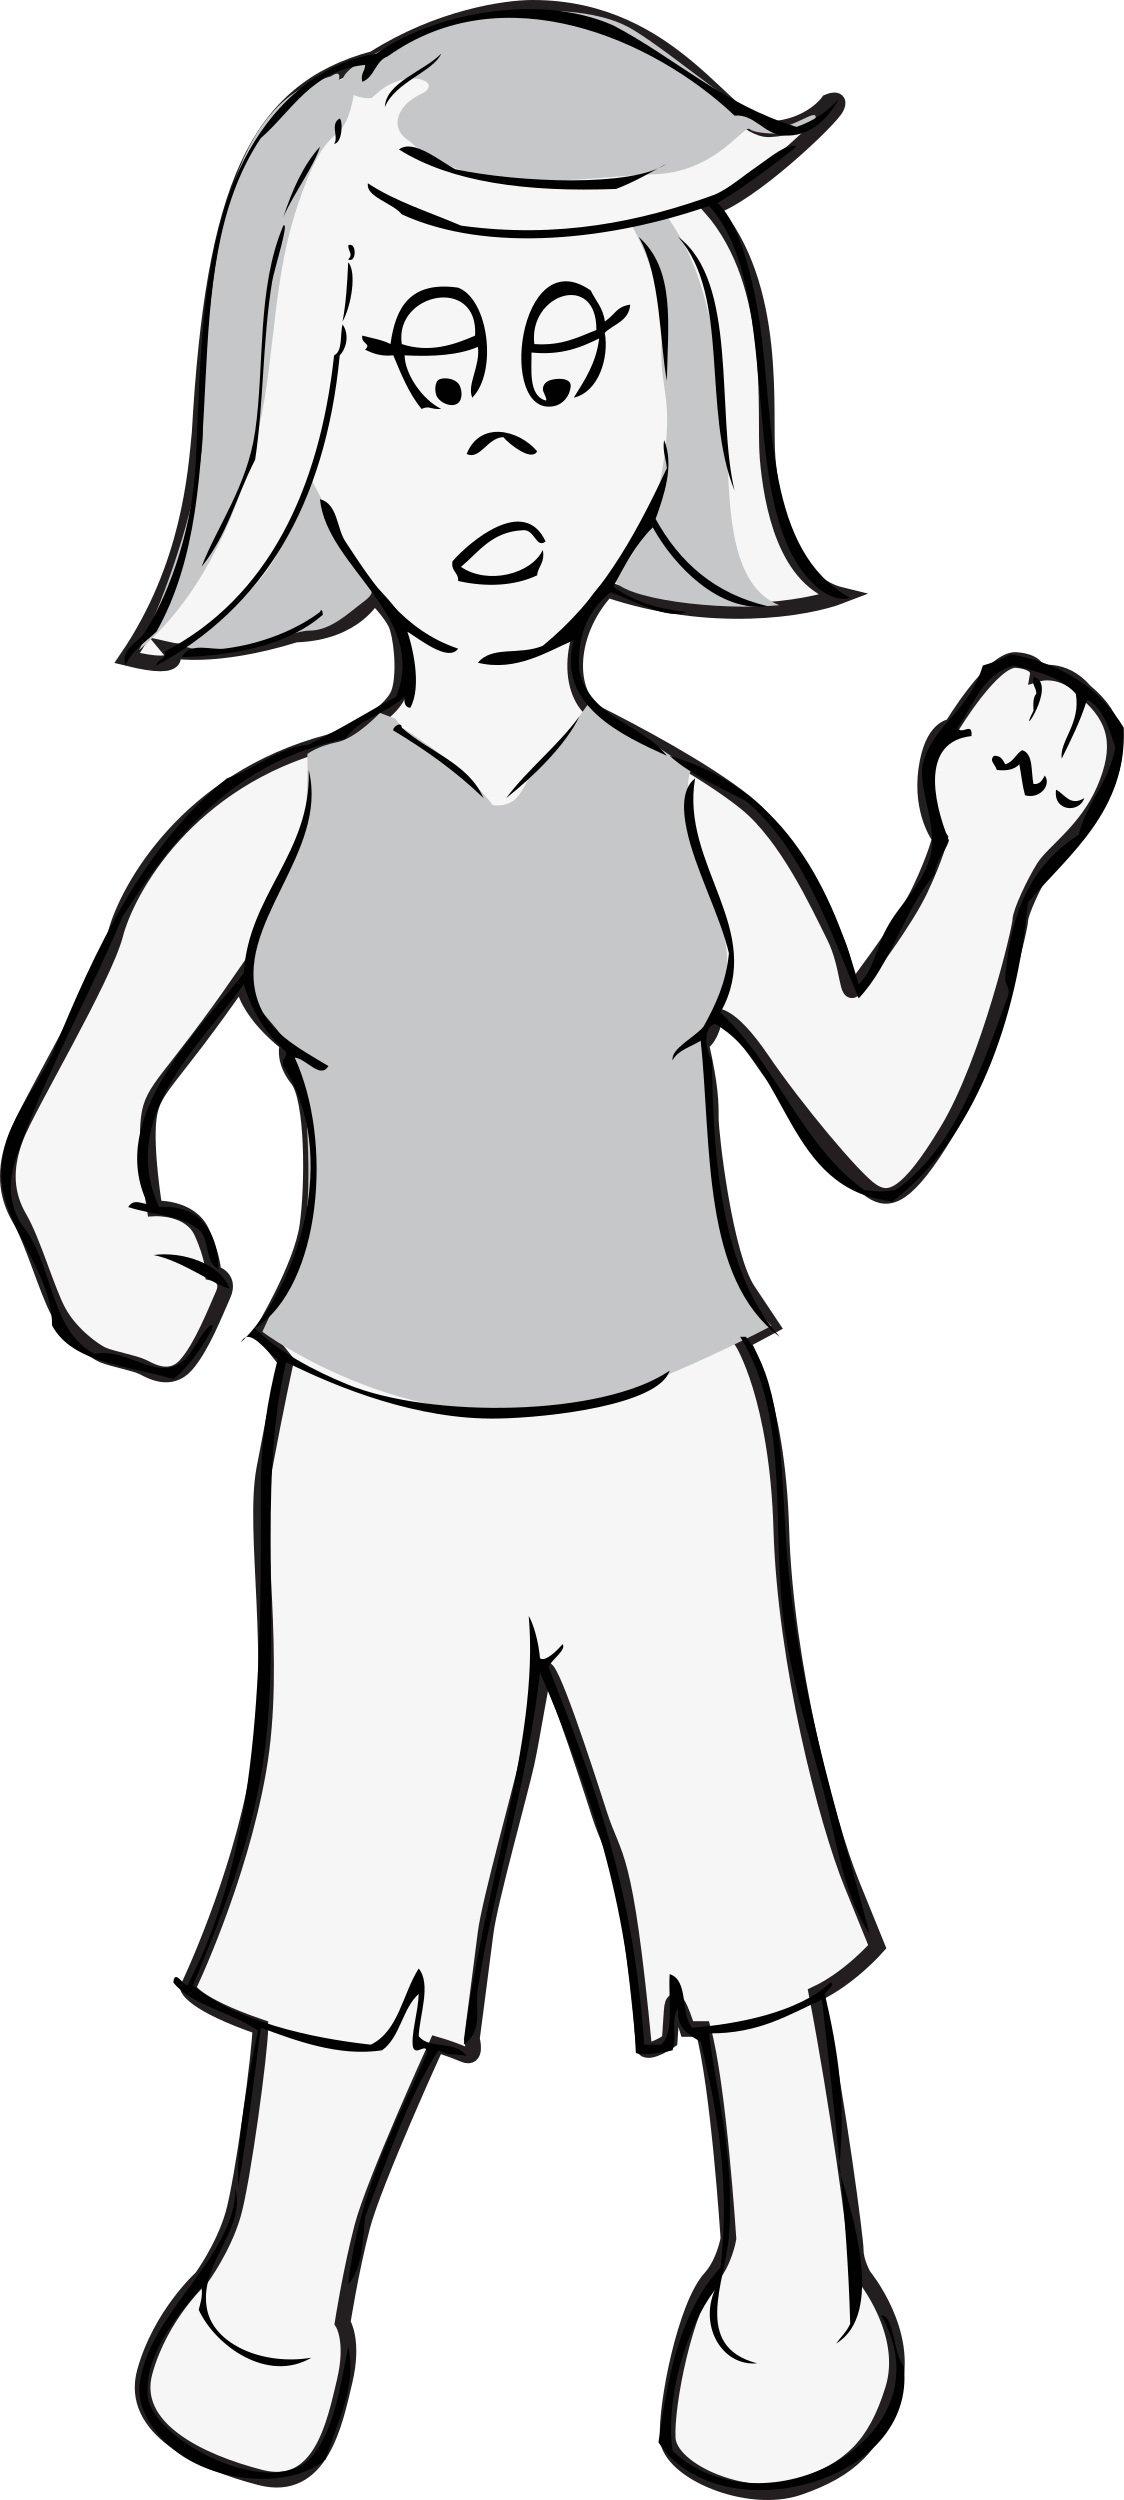
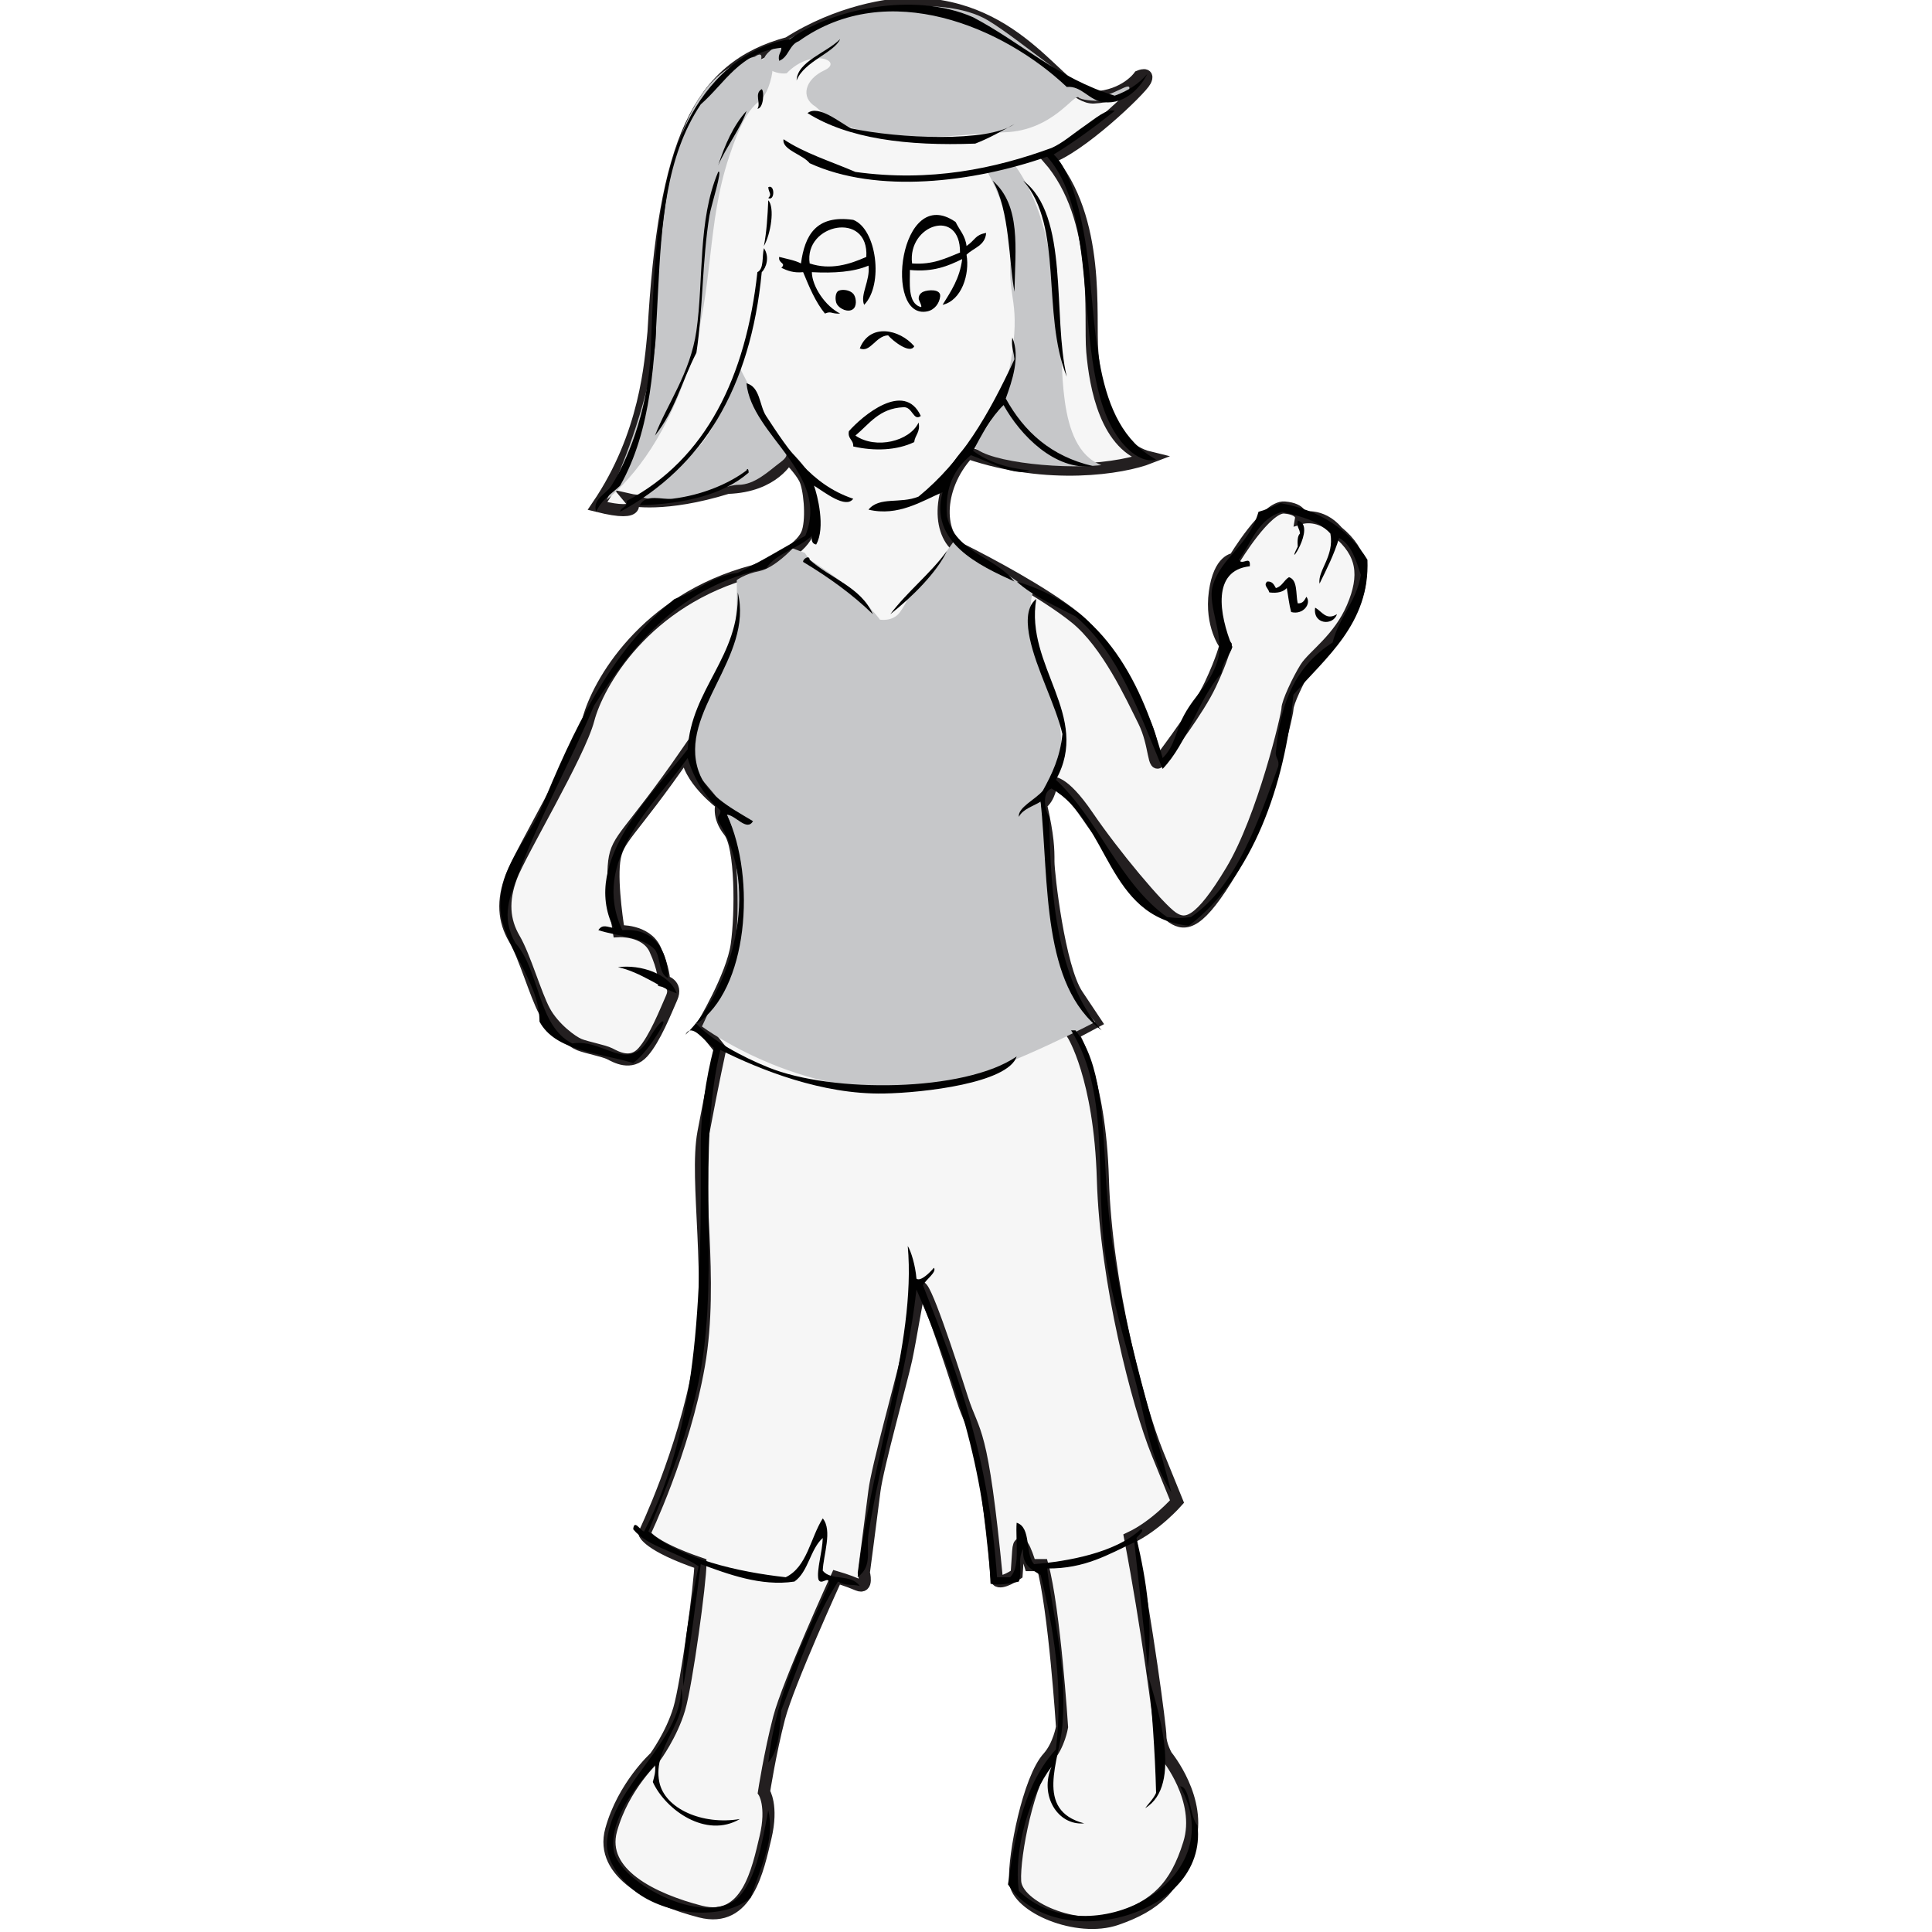
- <svg xmlns="http://www.w3.org/2000/svg" version="1.1" id="Layer_1" x="0px" y="0px" width="143.463px" height="319.123px" viewBox="0 0 143.463 319.123" enable-background="new 0 0 143.463 319.123" xml:space="preserve">
+ <svg xmlns="http://www.w3.org/2000/svg" version="1.1" id="Layer_1" x="0px" y="0px" width="319.232px" height="319.232px" viewBox="-82.5 0.391 319.232 319.232" enable-background="new -82.5 0.391 319.232 319.232" xml:space="preserve">
  <g>
-     <path fill="#F6F6F6" stroke="#231F20" stroke-width="2" stroke-miterlimit="10" d="M67.985,1c18.293,0,25,15.75,30.25,15.5   s7.5-3.5,7.5-3.5s1.75-0.75,1,0.75s-11,11.25-16,12.75c8.75,10,6.75,26.25,7.25,32s2.25,15.75,9.5,17.5   c-4.5,1.75-16.75,3.75-30-0.75c-5.5,6-5,14-1,16s13.5,7,18.75,11.25s9.25,13,11.25,17s1.5,8.25,2.75,6.5s6.25-8.25,8.25-12.5   s2.5-6.5,2.5-6.5s-2.5-3.25-1.75-8.75s3.25-5.5,3.25-5.5s5.25-8.75,8.25-8.5s2.75,1.75,2.75,1.75s3.25-1,6,2.25   c4.25,3.5,4.75,7.25,2.5,12.5s-6.5,8-7.75,10s-3,5.75-3,6.75s-4,18-9.25,26.75s-7.5,9.25-9.75,7.75s-9.75-10.5-14-16.75   s-6-5.5-6-5.5s-0.25,2.5-1.75,3.5c1.25,5.5,1.25,7.5,1.25,9.5s1.75,17.5,4.75,22s3,4.5,3,4.5l-3.75,2c0,0,4.5,7,5,24   s5.75,37.25,9,45.25s3.25,8,3.25,8s-3.5,4-7.75,6c2.75,14.25,5,31.25,5,32.75s1,3.25,1,3.25s6,7.25,3.75,14.5s-5.5,10.25-12,12.5   s-16.5-2-16.75-6.25s2.25-17,5.5-20.5c1.75-2,2.25-5,2.25-5s-1.25-19.5-3.25-26.75h-2c0,0-1.75-6-2-2.25s-0.25,3.75-0.25,3.75   s-2.5,1.75-3.25,1c-2.5-26-3.75-23.75-5.75-30s-6.5-20-7-18.25s-1.5,8.25-2.25,11.75s-4.75,17.75-5.25,21.75s-1.75,13.5-1.75,13.5   s0.75,2.75-1,2s-3.5-1.25-3.5-1.25s-8,17.5-9.5,23.25s-2.5,12.25-2.5,12.25s1.5,2.25,0.25,7.5s-3,14.25-10.75,12.25   s-16.75-6.25-14.75-13.5s7.25-12,7.25-12s2.75-3.75,4-8s3.5-21,3.5-24c-8.75-3-9.25-5-9.25-5s6.5-13.5,9-27.75   s-0.75-30.5,0.75-38.5s2.75-13.75,2.75-13.75l-3-3.75c0,0,5-8.25,5.75-13.5c0.75-5.25,0.75-16.25-1.25-18.75s-1.25-4.5-1.25-4.5   s-5.75-4.25-5.75-8.5c-9.5,13.75-11.5,14-12,18s0.75,11.5,0.75,11.5s4.5-0.25,6,3c1.5,3.25,1.5,5.25,1.5,5.25s2.25,0.5,1.25,2.75   s-2.75,6.75-4.75,9s-4.5,0.75-5.5,0.25s-3.75-1-5-1.5s-4.25-2.75-5.75-5.5s-3.25-9-5-12c-1.75-3-2-6.25-0.5-10.25   s11.25-20.25,12.75-26s9.25-19.75,27.25-24.5c4-1.5,8.25-4,9-6.5s0.25-7.25-0.5-8.75s-2.75-3.5-2.75-3.5s-2.25,4.75-10,5   c-10.5,3.25-16,2-16,2s2.5,3-5.5,1c8-11.75,8.75-23.75,9.25-28.75C27.235,24,32.735,11.5,47.735,7.5C55.985,2.25,64.485,1,67.985,1   z" />
+     <path fill="#F6F6F6" stroke="#231F20" stroke-width="2" stroke-miterlimit="10" d="M67.985,1c18.293,0,25,15.75,30.25,15.5   s7.5-3.5,7.5-3.5s1.75-0.75,1,0.75s-11,11.25-16,12.75c8.75,10,6.75,26.25,7.25,32s2.25,15.75,9.5,17.5   c-4.5,1.75-16.75,3.75-30-0.75c-5.5,6-5,14-1,16s13.5,7,18.75,11.25s9.25,13,11.25,17s1.5,8.25,2.75,6.5s6.25-8.25,8.25-12.5   s2.5-6.5,2.5-6.5s-2.5-3.25-1.75-8.75s3.25-5.5,3.25-5.5s5.25-8.75,8.25-8.5s2.75,1.75,2.75,1.75s3.25-1,6,2.25   c4.25,3.5,4.75,7.25,2.5,12.5s-6.5,8-7.75,10s-3,5.75-3,6.75s-4,18-9.25,26.75s-7.5,9.25-9.75,7.75s-9.75-10.5-14-16.75   s-6-5.5-6-5.5s-0.25,2.5-1.75,3.5c1.25,5.5,1.25,7.5,1.25,9.5s1.75,17.5,4.75,22s3,4.5,3,4.5l-3.75,2c0,0,4.5,7,5,24   s5.75,37.25,9,45.25s3.25,8,3.25,8s-3.5,4-7.75,6c2.75,14.25,5,31.25,5,32.75s1,3.25,1,3.25s6,7.25,3.75,14.5s-5.5,10.25-12,12.5   s-16.5-2-16.75-6.25s2.25-17,5.5-20.5c1.75-2,2.25-5,2.25-5s-1.25-19.5-3.25-26.75h-2c0,0-1.75-6-2-2.25s-0.25,3.75-0.25,3.75   s-2.5,1.75-3.25,1c-2.5-26-3.75-23.75-5.75-30s-6.5-20-7-18.25s-1.5,8.25-2.25,11.75s-4.75,17.75-5.25,21.75s-1.75,13.5-1.75,13.5   s0.75,2.75-1,2s-3.5-1.25-3.5-1.25s-8,17.5-9.5,23.25s-2.5,12.25-2.5,12.25s1.5,2.25,0.25,7.5s-3,14.25-10.75,12.25   s-16.75-6.25-14.75-13.5s7.25-12,7.25-12s2.75-3.75,4-8s3.5-21,3.5-24c-8.75-3-9.25-5-9.25-5s6.5-13.5,9-27.75   s-0.75-30.5,0.75-38.5s2.75-13.75,2.75-13.75l-3-3.75c0,0,5-8.25,5.75-13.5s0.75-16.25-1.25-18.75s-1.25-4.5-1.25-4.5   s-5.75-4.25-5.75-8.5c-9.5,13.75-11.5,14-12,18s0.75,11.5,0.75,11.5s4.5-0.25,6,3s1.5,5.25,1.5,5.25s2.25,0.5,1.25,2.75   s-2.75,6.75-4.75,9s-4.5,0.75-5.5,0.25s-3.75-1-5-1.5s-4.25-2.75-5.75-5.5s-3.25-9-5-12s-2-6.25-0.5-10.25s11.25-20.25,12.75-26   s9.25-19.75,27.25-24.5c4-1.5,8.25-4,9-6.5s0.25-7.25-0.5-8.75s-2.75-3.5-2.75-3.5s-2.25,4.75-10,5c-10.5,3.25-16,2-16,2   s2.5,3-5.5,1c8-11.75,8.75-23.75,9.25-28.75C27.235,24,32.735,11.5,47.735,7.5C55.985,2.25,64.485,1,67.985,1z" />
    <path fill="#C6C7C9" d="M45.485,8.25c10.541-6.82,27.75-9,35.25-4.5c5.563,3.337,16.5,13,19,12.5s5-2.75,4.25-0.75   s-7.5,1.75-8.25,1s-4.25,5.5-12.25,5.75S60.235,25.5,52.235,18c-2.5-1.5-1.75-4.5,1.5-6s-2.109-3.82-6.25,0.5   C45.595,12.82,41.235,11,45.485,8.25z" />
    <path fill="#C6C7C9" d="M25.485,52c1.75-12,1-38.25,16.75-42.25c1.5-1,1,0.5,1,0.5s3-1.25,1.5,3.75s-3,1-6.75,12.25   s-2.5,21.25-6.25,33.5S22.485,79,17.735,83c0,0,3.75-7.25,6.5-17.75S25.485,52,25.485,52z" />
    <path fill="#C6C7C9" d="M39.485,60.75c1,1.75,5,9.75,6.25,12s2.75,2.5,0.75,4s-4.25,3.75-7,3.75s-10,4-16,2   c13.5-9.75,12-13.5,14-16.25S39.485,60.75,39.485,60.75z" />
    <path fill="#C6C7C9" d="M85.235,27.75c6.75,9.5,6.25,22,7.25,27s-0.75,19.5,7,22.5c-7.5,0.75-20.5-0.75-21.25-3.5   c0,0,4.5-3.5,6.25-13.5s-0.5-10.25,0-17.25s-4-14.5-4-14.5L85.235,27.75z" />
-     <path fill="#C6C7C9" d="M39.235,96.25c0,0,0.25,7.75-1,11.25s-9.25,16.5-4.5,22s3.87,5.5,3.87,5.5s1.38,3.25,1.38,5   s1.25,14.25-0.75,19.25c-2,5-4.75,10.75-4.75,10.75s19.75,14.75,42,9c9.75-2.75,23-9.75,23-9.75s-2.25-2.25-4-6   s-3.5-16.25-3.75-20.5s-1.29-9.91-1.29-9.91s2.79-4.09,3.29-8.09s-1-9.5-2.5-13.25s-3.25-10.75-2-13.25   C77.735,91,74.985,90,74.985,90s-3.75,5.25-5.75,7.25s-1.75,2.5-3,4.25s-3.5,1.25-3.5,1.25s1,0.75-2.25-2.75s-9.2-7.12-9.2-7.12   l-0.8-1.13l-2-0.75c0,0-3,3.25-5.5,3.75S39.235,96.25,39.235,96.25z" />
+     <path fill="#C6C7C9" d="M39.235,96.25c0,0,0.25,7.75-1,11.25s-9.25,16.5-4.5,22s3.87,5.5,3.87,5.5s1.38,3.25,1.38,5   s1.25,14.25-0.75,19.25S33.485,170,33.485,170s19.75,14.75,42,9c9.75-2.75,23-9.75,23-9.75s-2.25-2.25-4-6s-3.5-16.25-3.75-20.5   s-1.291-9.91-1.291-9.91s2.791-4.09,3.291-8.09s-1-9.5-2.5-13.25s-3.25-10.75-2-13.25C77.735,91,74.985,90,74.985,90   s-3.75,5.25-5.75,7.25s-1.75,2.5-3,4.25s-3.5,1.25-3.5,1.25s1,0.75-2.25-2.75s-9.2-7.12-9.2-7.12l-0.8-1.13l-2-0.75   c0,0-3,3.25-5.5,3.75S39.235,96.25,39.235,96.25z" />
    <g>
      <g>
        <path fill="#010101" d="M43.365,15.12c0.438,0.345,0.324,3.184-0.72,3.24C43.3,17.507,42.056,15.855,43.365,15.12z" />
-         <path fill="#010101" d="M108.525,76.32c-1.599,0.487-3.326-0.554-4.319-1.44c-10.724-9.558-3.771-37.537-13.681-48.6     c-12.262,4.283-28.132,6.178-39.24,1.08c-1.14-1.446-4.637-2.233-4.318-3.96c3.452,2.308,7.854,3.667,11.88,5.4     c12.357,1.713,23.063-0.541,32.398-3.96c1.776-0.763,3.578-2.351,5.4-3.6c1.729-1.186,3.794-3.019,5.04-2.52     c-3.209,2.551-6.505,5.015-10.08,7.2c3.407,3.114,5.025,12.821,5.4,15.48C98.854,54.095,97.715,70.386,108.525,76.32z" />
-         <path fill="#010101" d="M81.525,30.24c4.737,4.166,3.721,11.208,3.601,18.36C84.187,43.728,84.364,35.169,81.525,30.24z" />
-         <path fill="#010101" d="M86.565,30.24c7.676,5.742,4.823,22.347,7.2,32.4C89.558,52.144,93.26,37.842,86.565,30.24z" />
+         <path fill="#010101" d="M108.524,76.32c-1.599,0.487-3.325-0.554-4.318-1.44c-10.725-9.558-3.771-37.537-13.682-48.6     c-12.262,4.283-28.131,6.178-39.239,1.08c-1.14-1.446-4.637-2.233-4.318-3.96c3.452,2.308,7.854,3.667,11.88,5.4     c12.357,1.713,23.063-0.541,32.398-3.96c1.775-0.763,3.578-2.351,5.4-3.6c1.729-1.186,3.793-3.019,5.039-2.521     c-3.209,2.551-6.504,5.015-10.08,7.2c3.408,3.114,5.025,12.821,5.4,15.48C98.854,54.095,97.715,70.386,108.524,76.32z" />
+         <path fill="#010101" d="M81.524,30.24c4.738,4.166,3.722,11.208,3.602,18.36C84.187,43.728,84.364,35.169,81.524,30.24z" />
+         <path fill="#010101" d="M86.565,30.24c7.676,5.742,4.822,22.347,7.199,32.4C89.558,52.144,93.26,37.842,86.565,30.24z" />
        <path fill="#010101" d="M44.445,31.32c1.106-0.551,1.106,2.351,0,1.8C45.12,32.435,44.485,32.216,44.445,31.32z" />
        <path fill="#010101" d="M44.445,33.48c1.116,1.224,0.41,5.577-0.72,7.56C44.169,38.724,44.333,36.128,44.445,33.48z" />
-         <path fill="#010101" d="M77.205,41.04c1.518-1.06,1.401-1.838,3.24-2.16c-0.151,2.127-2.101,2.459-3.24,3.6     c0.557,3.24-0.81,7.557-3.96,8.28c1.376-2.225,2.844-4.358,3.24-7.56c-2.337,1.143-4.779,2.181-8.64,1.8     c0.04,1.96-0.449,5.513,1.799,6.12c0.336,0.09-0.319-1.158-0.333-1.264c-0.076-0.58,0.239-1.036,0.757-1.263     c0.765-0.334,2.899-0.491,2.78,0.749c-0.113,1.183-0.94,2.253-2.123,2.498c-7.295,1.51-4.604-21.27,4.68-14.76     C76.022,38.384,77.008,39.318,77.205,41.04z M68.205,43.92c3.492,0.252,5.598-0.884,7.921-1.8     C76.21,34.636,67.422,37.486,68.205,43.92z" />
-         <path fill="#010101" d="M58.485,36.72c3.902,1.513,5.04,10.76,1.8,14.04c-0.71-1.68,1.033-4,0.722-6.48     c-2.437,1.045-5.686,1.275-9.36,1.08c0.031,2.373,2.256,5.661,4.68,6.84c-1.491,0.097-1.401-0.473-2.52,0     c-1.566-1.914-2.586-4.374-3.602-6.84c-1.601,0.161-2.624-0.256-3.6-0.72c0.881-0.849-0.538-0.67-0.36-1.8     c1.231,0.329,2.579,0.541,3.602,1.08C50.48,39.275,52.326,35.841,58.485,36.72z M51.285,43.92c3.431,1.142,6.594,0.156,9.36-1.08     C61.113,35.157,50.301,37.368,51.285,43.92z" />
+         <path fill="#010101" d="M77.205,41.04c1.519-1.06,1.401-1.838,3.239-2.16c-0.15,2.127-2.1,2.459-3.239,3.6     c0.558,3.24-0.81,7.557-3.96,8.28c1.376-2.225,2.844-4.358,3.24-7.56c-2.338,1.143-4.779,2.181-8.64,1.8     c0.04,1.96-0.449,5.513,1.799,6.12c0.336,0.09-0.319-1.158-0.333-1.264c-0.076-0.58,0.239-1.036,0.757-1.263     c0.765-0.334,2.899-0.491,2.781,0.749c-0.113,1.183-0.94,2.253-2.124,2.498c-7.295,1.51-4.604-21.27,4.68-14.76     C76.022,38.384,77.008,39.318,77.205,41.04z M68.205,43.92c3.492,0.252,5.599-0.884,7.921-1.8     C76.21,34.636,67.422,37.486,68.205,43.92z" />
+         <path fill="#010101" d="M58.485,36.72c3.902,1.513,5.04,10.76,1.8,14.04c-0.71-1.68,1.033-4,0.722-6.479     c-2.437,1.045-5.686,1.275-9.36,1.08c0.031,2.373,2.256,5.661,4.68,6.84c-1.491,0.097-1.401-0.473-2.52,0     c-1.566-1.914-2.586-4.374-3.602-6.84c-1.601,0.161-2.624-0.256-3.6-0.72c0.881-0.849-0.538-0.67-0.36-1.8     c1.231,0.329,2.579,0.541,3.602,1.08C50.48,39.275,52.326,35.841,58.485,36.72z M51.285,43.92c3.431,1.142,6.594,0.156,9.36-1.08     C61.113,35.157,50.301,37.368,51.285,43.92z" />
        <path fill="#010101" d="M56.998,48.299c0.659,0.042,1.339,0.332,1.628,0.826c0.373,0.632,0.461,1.887-0.194,2.359     c-0.813,0.585-2.166-0.041-2.638-0.815c-0.334-0.547-0.375-2.019,0.357-2.27C56.405,48.312,56.699,48.28,56.998,48.299z" />
        <path fill="#010101" d="M68.565,57.6c-0.673,1.378-3.564-0.896-4.32-1.8c-2.053,0.078-2.935,2.94-4.68,2.16     C61.235,53.718,66.142,54.781,68.565,57.6z" />
        <path fill="#010101" d="M69.646,69.12c-1.223,0.96-1.363-1.568-2.88-1.44c-4.015,0.187-5.625,2.775-7.92,4.68     c3.346,2.323,8.983,0.96,10.438-2.16c0.323,1.643-0.599,2.041-0.72,3.24c-2.908,1.386-6.579,1.521-10.08,0.72     c0.06-1.139-0.957-1.203-0.72-2.52C59.889,69.208,66.912,63.181,69.646,69.12z" />
-         <path fill="#010101" d="M61.726,101.88c-3.409-3.311-7.324-6.116-11.521-8.64c-0.108-0.437,1.04-1.241,1.08-0.36     C54.68,95.966,59.749,97.377,61.726,101.88z" />
-         <path fill="#010101" d="M130.485,95.76c1.463,0.458,1.098,2.743,1.44,4.32c0.9,0.061,1.127-0.553,1.438-1.08     c0.872,1.13-0.538,3.048-2.52,2.52c-0.337-1.223-0.481-2.638-0.721-3.96c-0.581,0.618-1.506,0.895-2.881,0.72     c-0.203-0.749-1.027-1.164-0.358-1.8c0.9-0.061,1.127,0.553,1.438,1.08C129.365,97.28,129.651,96.246,130.485,95.76z" />
-         <path fill="#010101" d="M134.806,100.8c1.124,0.592,1.806,2.182,3.6,1.08C137.78,103.837,134.398,103.598,134.806,100.8z" />
-         <path fill="#010101" d="M29.325,164.521c-2.468-0.775-6.038-3.561-9.72-4.32C23.338,159.71,28.115,161.289,29.325,164.521z" />
-         <path fill="#010101" d="M94.485,170.641c0.24,0,0.48,0,0.721,0c4.229,5.366,4.479,14.339,5.039,24.479     c1.076,19.425,6.68,36.153,10.802,51.841c-3.569-5.467-4.347-12.561-6.12-19.079c-1.707-6.274-3.657-12.906-4.682-19.44     C98.238,195.621,101.122,181.349,94.485,170.641z" />
-         <path fill="#010101" d="M107.085,12.6c-1.087,2.119-3.546,5.05-7.199,4.68c-2.434-0.247-3.633-2.756-6.12-2.52     C83.374,4.924,64.255-3.372,49.485,7.2c-1.587,0.573-1.664,2.656-3.24,3.24c-0.26-1.1,0.368-1.312,0.36-2.16     c-6.84,0.72-9.287,5.833-13.32,9.36c-11.571,17.325-2.818,44.418-13.318,63c-1.418,1.343-3.143,2.378-3.961,4.32     c-0.662-2.139,1.604-2.864,2.521-4.32c3.411-5.417,6.146-13.914,6.48-21.96c0.719-17.335,0.9-34.246,10.8-45     c2.736-2.974,6.909-5.961,12.239-6.84c6.854-4.905,20.409-7.923,30.239-3.6c7.938,4.183,14.104,10.136,23.4,12.96     C103.906,15.421,105.692,14.207,107.085,12.6z" />
+         <path fill="#010101" d="M61.726,101.88c-3.409-3.311-7.324-6.116-11.521-8.64c-0.108-0.438,1.04-1.241,1.08-0.36     C54.68,95.966,59.749,97.377,61.726,101.88z" />
+         <path fill="#010101" d="M130.485,95.76c1.463,0.458,1.098,2.743,1.439,4.32c0.9,0.061,1.127-0.553,1.438-1.08     c0.873,1.13-0.537,3.048-2.52,2.52c-0.337-1.223-0.48-2.638-0.721-3.96c-0.581,0.618-1.506,0.895-2.881,0.72     c-0.203-0.749-1.027-1.164-0.358-1.8c0.9-0.061,1.127,0.553,1.438,1.08C129.365,97.28,129.651,96.246,130.485,95.76z" />
+         <path fill="#010101" d="M134.806,100.8c1.125,0.592,1.807,2.182,3.601,1.08C137.78,103.837,134.397,103.598,134.806,100.8z" />
+         <path fill="#010101" d="M29.325,164.521c-2.468-0.774-6.038-3.561-9.72-4.319C23.338,159.71,28.115,161.289,29.325,164.521z" />
+         <path fill="#010101" d="M94.485,170.642c0.24,0,0.479,0,0.721,0c4.229,5.365,4.479,14.338,5.039,24.479     c1.076,19.425,6.68,36.152,10.802,51.841c-3.569-5.467-4.347-12.562-6.12-19.079c-1.707-6.273-3.656-12.906-4.682-19.439     C98.237,195.621,101.122,181.349,94.485,170.642z" />
+         <path fill="#010101" d="M107.085,12.6c-1.087,2.119-3.546,5.05-7.199,4.68c-2.434-0.247-3.633-2.756-6.119-2.521     C83.374,4.924,64.255-3.372,49.485,7.2c-1.587,0.573-1.664,2.656-3.24,3.24c-0.26-1.1,0.368-1.312,0.36-2.16     c-6.84,0.72-9.287,5.833-13.32,9.36c-11.571,17.325-2.818,44.418-13.318,63c-1.418,1.343-3.143,2.378-3.961,4.32     c-0.662-2.139,1.604-2.864,2.521-4.32c3.411-5.417,6.146-13.914,6.48-21.96c0.719-17.335,0.9-34.246,10.8-45     c2.736-2.974,6.909-5.961,12.239-6.84c6.854-4.905,20.409-7.923,30.239-3.6c7.938,4.183,14.104,10.136,23.399,12.96     C103.905,15.421,105.692,14.207,107.085,12.6z" />
        <path fill="#010101" d="M56.325,6.84c-0.965,2.277-5.938,3.658-7.199,6.84C49.222,10.533,54.134,9.091,56.325,6.84z" />
        <path fill="#010101" d="M50.926,19.08c1.855-1.432,5.335,1.577,7.199,2.52c7.848,1.685,22.663,2.349,27-0.72     c-2.093,1.148-4.14,2.341-6.479,3.24C67.298,24.548,57.63,23.296,50.926,19.08z" />
        <path fill="#010101" d="M40.846,18.72c-0.702,2.421-3.37,5.988-4.682,9C37.294,24.29,38.675,21.11,40.846,18.72z" />
        <path fill="#010101" d="M25.726,72.36c1.949-5.13,5.826-10.266,6.84-17.28c1.227-8.486,0.204-18.269,3.6-26.28     c0.829-0.635-1.179,5.603-1.438,7.2c-1.201,7.353-1.076,15.62-2.16,22.68C30.024,63.681,29.101,68.133,25.726,72.36z" />
        <path fill="#010101" d="M43.726,41.4c0.975,1.413,0.393,3.239-0.36,3.96c-1.839,19.161-9.793,32.207-23.398,39.6     c0.109-0.849,1.25-0.669,1.08-1.8c13.156-6.881,19.72-20.618,21.6-37.8C43.777,44.813,43.382,42.736,43.726,41.4z" />
-         <path fill="#010101" d="M84.766,56.16c1.35,3.223-0.038,7.205-1.08,10.08c3.031,5.488,7.486,9.554,14.399,11.16     c-6.224,0.791-11.979-5.039-14.761-10.08c-2.131,2.069-3.559,4.841-5.04,7.56c2.404,1.795,5.548,2.852,9.36,3.24     c-2.396,1.083-6.987-1.571-9.72-2.52c-2.554,2.127-4.34,5.021-3.96,10.08c1.353,5.967,7.943,6.695,11.159,10.8     c-5.802-2.639-14.118-6.468-11.881-14.76c-3.371,1.441-7.334,4.06-12.238,2.88c1.826-2.221,5.251-0.909,8.278-2.16     c7.199-5.905,11.524-13.409,15.841-22.68C85.024,58.541,84.553,57.693,84.766,56.16z" />
-         <path fill="#010101" d="M22.125,176.04c-5.719-1.721-12.881-1.998-15.479-6.84c-0.002-7.096-6.573-12.784-6.48-19.44     c0.084-5.987,3.971-10.018,6.48-15.12c5.548-13.652,11.708-26.691,22.32-35.28c3.722-1.198,6.079-3.761,10.438-4.32     c3.894-1.868,7.419-4.101,11.16-6.12c4.182-10.278-8.86-16.49-9.72-25.2c2.277,0.601,2.108,3.65,3.239,5.4     c3.711,5.65,7.393,11.328,14.399,13.68c-1.231,1.734-4.752-1.096-6.479-2.16c0.55,1.527,1.946,6.945,0.358,9.72     c-0.633-0.087-0.819-0.62-0.72-1.44c-2.187,2.134-5.844,2.796-7.561,5.4C29.958,97.233,22.27,106.585,15.645,117     c-3.723,9.006-9.325,19.102-12.601,28.08c-1.166,3.198-2.911,6.74-0.359,11.16c4.055,4.585,3.618,13.661,9.36,16.562     c3.688-0.615,6.64,2.166,9.358,1.8c2.956-0.398,3.278-3.385,5.4-5.4c1.041-0.459-0.707,2.176-1.44,3.24     C24.303,173.983,23.052,175.36,22.125,176.04z" />
+         <path fill="#010101" d="M84.767,56.16c1.35,3.223-0.039,7.205-1.08,10.08c3.03,5.488,7.485,9.554,14.398,11.16     c-6.225,0.791-11.979-5.039-14.761-10.08c-2.132,2.069-3.56,4.841-5.04,7.56c2.404,1.795,5.548,2.852,9.359,3.24     c-2.396,1.083-6.986-1.571-9.72-2.52c-2.554,2.127-4.34,5.021-3.96,10.08c1.354,5.967,7.943,6.695,11.159,10.8     c-5.802-2.639-14.118-6.468-11.881-14.76c-3.371,1.441-7.334,4.06-12.238,2.88c1.826-2.221,5.251-0.909,8.278-2.16     c7.199-5.905,11.523-13.409,15.841-22.68C85.024,58.541,84.554,57.693,84.767,56.16z" />
+         <path fill="#010101" d="M22.125,176.04c-5.719-1.721-12.881-1.998-15.479-6.84c-0.002-7.096-6.573-12.784-6.48-19.44     c0.084-5.987,3.971-10.018,6.48-15.12c5.548-13.652,11.708-26.691,22.32-35.28c3.722-1.198,6.079-3.761,10.438-4.32     c3.894-1.868,7.419-4.101,11.16-6.12c4.182-10.278-8.86-16.49-9.72-25.2c2.277,0.601,2.108,3.65,3.239,5.4     c3.711,5.65,7.393,11.328,14.399,13.68c-1.231,1.734-4.752-1.096-6.479-2.16c0.55,1.527,1.946,6.945,0.358,9.72     c-0.633-0.087-0.819-0.62-0.72-1.44c-2.187,2.134-5.844,2.796-7.561,5.4C29.958,97.233,22.27,106.585,15.645,117     c-3.723,9.006-9.325,19.102-12.601,28.08c-1.166,3.198-2.911,6.74-0.359,11.16c4.055,4.585,3.618,13.661,9.36,16.562     c3.688-0.615,6.64,2.166,9.358,1.801c2.956-0.398,3.278-3.386,5.4-5.4c1.041-0.459-0.707,2.176-1.44,3.24     C24.303,173.983,23.052,175.36,22.125,176.04z" />
        <path fill="#010101" d="M23.205,83.88c1.034-1.975,3.691-0.874,5.4-1.08c4.813-0.583,9.278-2.444,12.24-4.68     c0.189-0.554,0.375-0.023,0.358,0.36C37.035,82.109,30.763,83.638,23.205,83.88z" />
-         <path fill="#010101" d="M138.766,89.28c-0.839,2.761-2.052,5.148-3.24,7.56c-0.315-2.241,2.469-4.488,1.8-8.28     c-1.765-2.075-4.859-2.819-7.92-3.6c-3.992,1.048-5.06,5.021-7.199,7.92c0.526,1.058,1.976-0.861,1.801,1.08     c-6.281,0.679-5.079,7.924-2.881,13.32c-0.457,1.583-1.69,2.389-1.801,4.32c-3.966,4.554-5.563,11.477-9.72,15.84     c-3.885-9.315-7.243-19.157-14.399-25.2c-3.383-1.777-7.012-3.309-9.721-5.76c13.742,4.019,20.213,15.308,24.12,29.16     c2.045-1.969,2.181-4.624,3.601-7.2c1.866-3.387,4.131-4.887,5.399-8.64c1.439-4.255-1.689-9.203-0.72-12.6     c1.355-4.756,5.941-6.542,7.56-12.24c1.314-0.366,2.467-0.893,3.602-1.44c6.713,1.207,11.393,4.447,14.398,9.36     c0.427,10.618-6.995,16.203-12.239,22.32c-1.349,14.912-6.775,30.211-17.279,38.16c-13.651-1.469-13.099-17.143-22.682-22.68     c-1.617,0.578-1.159,3.584-0.358,4.68c0.095,12.512,1.271,27.138,8.64,35.28c-9.925-7.428-8.688-24.282-10.08-37.8     c-1.241,0.798-2.896,1.182-3.6,2.52c-0.213-1.541,2.832-2.922,3.96-4.32c1.495-2.705,2.867-5.532,3.24-9.36     c-1.135-4.854-4.354-10.776-5.4-15.84c-0.405-1.96-0.783-5.036,1.08-6.48c-1.917,11.074,9.118,19.336,3.24,29.88     c7.095,6.585,10.391,16.969,18.358,22.68c2.278,0.222,1.684,0.222,3.96,0c7.685-5.241,11.242-16.243,14.4-24.84     c0.289-1.249-0.536-1.384-0.36-2.52c0.728-8.332,3.414-14.21,9.36-18c1.065-4.214,3.893-6.667,4.68-11.16     C141.551,92.975,140.862,90.423,138.766,89.28z" />
-         <path fill="#010101" d="M131.926,86.4c3.297,0.833-2.271,8.748,0,4.32c-0.048-0.888-0.056-1.734,0.359-2.16     C132.294,87.712,131.665,87.501,131.926,86.4z" />
-         <path fill="#010101" d="M73.966,91.441c-1.653,3.508-5.792,7.647-9.36,10.44C67.444,98.119,71.165,95.239,73.966,91.441z" />
-         <path fill="#010101" d="M31.125,125.64c-5.303,7.532-16.181,16.874-10.8,28.44c5.955-0.439,7.571,4.306,7.562,7.919     c-1.591-0.689-1.207-3.353-2.16-4.68c-2.021-2.18-6.211-2.189-9.36-3.24c0.688-1.063,1.528-0.489,2.521-0.36     c-5.575-11.215,7.227-22.951,12.238-29.52c0.597-10.059,8.627-15.287,8.28-25.92c2.649,10.704-9.818,19.777-6.479,29.52     c1.335,3.896,4.744,5.753,9,8.28c-1.056,1.738-2.833-0.966-4.32-1.08c4.947,10.609,3.419,29.069-5.04,34.56     c2.854,2.893,7.363,5.363,11.88,7.2c10.526,4.279,32.4,4.104,41.04-1.801c-1.42,4.38-15.316,6.003-21.96,6.119     c-10.245,0.183-20.392-3.92-27-7.198c-3.966,16.354-0.194,35.812-3.24,52.92c-1.775,9.981-5.322,18.478-8.64,26.64     c5.433,4.541,14.733,6.682,22.68,7.562c3.563-1.721,4.065-6.495,6.12-9.722c1.648,2.006,0.081,6.067,0,8.642     c1.41,1.75,4.571,0.437,6.12,2.52c-1.505-0.344-2.153,0.063-3.6-0.72c-3.983,6.217-6.498,13.901-9.36,21.24     c-0.27,3.329-0.442,6.758-2.16,8.64c1.335-11.864,5.999-20.4,10.08-29.521c-0.086-1.504-1.339,0.409-1.8-0.72     c-0.33-1.515,0.664-4.539,0.72-6.84c-2.094,1.866-2.358,5.561-4.68,7.2c-5.587,0.849-11.139-1.299-15.48-2.88     c-0.882,6.798-1.717,13.643-2.88,20.159c-0.253-5.651,1.277-13.947,2.521-19.801c-3.645-2.472-8.418-3.197-10.801-6.12     c0.146-1.785,1.231,0.321,1.801,0.36c9.339-17.842,9.433-41.2,9.358-63.36c-0.019-5.764,0.824-11.316,2.16-16.56     c-1.389-0.792-3.627-4.358-4.68-2.16c7.442-7.251,12.666-24.004,5.399-35.28c-0.298-1.017,0.508-0.933,0.359-1.8     C34.06,132.066,32.194,129.252,31.125,125.64z" />
-         <path fill="#010101" d="M70.006,212.761c6.079,15.396,10.835,28.445,12.238,48.239c0.722,0,1.44,0,2.16,0     c1.727-1.635,0.863-5.856,1.08-9c2.482,0.759,1.33,5.15,2.88,6.841c5.62-0.464,13.444-1.877,17.642-5.762     c0.765,0.115-0.516,1.114-0.722,1.44c1.701,7.273,2.758,14.151,1.801,22.32c1.652,5.634,5.933,18.531-0.359,22.318     c0.604-0.836,1.357-1.521,1.8-2.52c-0.359-14.049-2.132-27.661-3.6-41.4c-4.271,1.97-8.103,4.379-14.4,4.32     c0.739,7.019,3.346,15.637,2.521,25.92c-0.468,5.811-4.712,14.036,3.6,16.2c-4.489,0.395-7.409-4.755-5.4-9.36     c-3.585,4.727-6.344,13.608-5.398,20.521c11.483,10.932,35.554-1.534,26.64-17.28c1.7-0.014,1.518,4.959,2.88,6.479     c1.767,15.244-23.751,21.434-31.318,9.721c1.235-8.767,2.79-16.646,7.92-22.32c1.241-10.499-0.354-19.783-2.521-28.8     c-1.498-0.901-3.146-1.653-2.88-4.32c-1.034,1.804-0.072,3.399-0.72,5.4c-1.438,0.36-3.613,0.673-4.682,0.358     c-0.913-19.364-6.139-34.421-12.238-48.6c-1.616,14.236-5.929,27.515-7.92,40.32c-0.435,2.784,0.745,5.317-1.802,7.2     c1.981-18.489,9.73-38.636,8.28-54.722c0.545,0.869,1.253,3.15,1.44,5.4c0.68,0.539,2.275-1.067,2.88-1.8     C72.36,210.576,70.432,211.851,70.006,212.761z" />
-         <path fill="#010101" d="M25.365,294.841c0.218-0.862,0.519-1.644,0.36-2.881c-2.225,2.67-7.484,8.354-6.84,14.04     c0.617,5.469,16.328,13.785,21.238,7.199c2.469-3.308,3.274-8.127,4.32-13.68c1.179,4.929-1.354,9.511-2.88,14.399     c-4.133,3.648-13.182,3.237-18.72-0.721c-2.335-1.668-5.389-5.171-5.04-8.64c0.927-9.259,12.26-16.337,12.239-25.2     c1.404,5.381-4.789,9.609-3.601,15.48c0.897,4.427,7.132,7.164,13.32,6.119C34.171,304.248,27.483,299.452,25.365,294.841z" />
+         <path fill="#010101" d="M138.767,89.28c-0.84,2.761-2.053,5.147-3.24,7.56c-0.315-2.241,2.469-4.488,1.8-8.28     c-1.765-2.075-4.859-2.819-7.92-3.6c-3.992,1.048-5.06,5.021-7.199,7.92c0.526,1.058,1.976-0.861,1.801,1.08     c-6.28,0.679-5.079,7.924-2.881,13.32c-0.457,1.583-1.69,2.389-1.801,4.32c-3.966,4.554-5.563,11.477-9.72,15.84     c-3.885-9.315-7.244-19.157-14.399-25.2c-3.383-1.777-7.013-3.309-9.722-5.76c13.742,4.019,20.214,15.308,24.121,29.16     c2.045-1.969,2.181-4.624,3.601-7.2c1.866-3.387,4.131-4.887,5.399-8.64c1.438-4.255-1.689-9.203-0.721-12.6     c1.355-4.756,5.941-6.542,7.561-12.24c1.313-0.366,2.467-0.893,3.602-1.44c6.713,1.207,11.393,4.447,14.398,9.36     c0.427,10.618-6.995,16.203-12.239,22.32c-1.349,14.912-6.774,30.211-17.278,38.16c-13.652-1.469-13.1-17.143-22.683-22.68     c-1.617,0.578-1.159,3.584-0.358,4.68c0.096,12.512,1.271,27.138,8.641,35.28c-9.926-7.428-8.688-24.282-10.08-37.8     c-1.241,0.798-2.896,1.182-3.6,2.52c-0.214-1.541,2.832-2.922,3.959-4.32c1.496-2.705,2.867-5.532,3.24-9.36     c-1.135-4.854-4.354-10.776-5.4-15.84c-0.404-1.96-0.782-5.036,1.08-6.48c-1.916,11.074,9.119,19.336,3.24,29.88     c7.096,6.585,10.391,16.969,18.358,22.68c2.278,0.222,1.684,0.222,3.96,0c7.686-5.241,11.242-16.243,14.4-24.84     c0.289-1.249-0.537-1.384-0.36-2.52c0.728-8.332,3.414-14.21,9.36-18c1.064-4.214,3.893-6.667,4.68-11.16     C141.551,92.975,140.862,90.423,138.767,89.28z" />
+         <path fill="#010101" d="M131.926,86.4c3.298,0.833-2.271,8.748,0,4.32c-0.048-0.888-0.056-1.734,0.359-2.16     C132.294,87.712,131.665,87.501,131.926,86.4z" />
+         <path fill="#010101" d="M73.966,91.441c-1.652,3.508-5.792,7.647-9.36,10.44C67.444,98.119,71.165,95.239,73.966,91.441z" />
+         <path fill="#010101" d="M31.125,125.64c-5.303,7.532-16.181,16.874-10.8,28.44c5.955-0.439,7.571,4.306,7.562,7.919     c-1.591-0.689-1.207-3.353-2.16-4.68c-2.021-2.18-6.211-2.189-9.36-3.24c0.688-1.063,1.528-0.489,2.521-0.36     c-5.575-11.215,7.227-22.951,12.238-29.52c0.597-10.059,8.627-15.287,8.28-25.92c2.649,10.704-9.818,19.777-6.479,29.52     c1.335,3.896,4.744,5.753,9,8.28c-1.056,1.738-2.833-0.966-4.32-1.08c4.947,10.609,3.419,29.068-5.04,34.561     c2.854,2.893,7.363,5.362,11.88,7.199c10.526,4.279,32.4,4.104,41.041-1.801c-1.42,4.38-15.316,6.003-21.96,6.119     c-10.245,0.183-20.392-3.92-27-7.198c-3.966,16.354-0.194,35.812-3.24,52.92c-1.775,9.981-5.322,18.478-8.64,26.64     c5.433,4.541,14.733,6.683,22.68,7.563c3.563-1.721,4.065-6.495,6.12-9.723c1.648,2.007,0.081,6.068,0,8.643     c1.41,1.75,4.571,0.438,6.12,2.52c-1.505-0.344-2.153,0.063-3.6-0.719c-3.983,6.217-6.498,13.9-9.36,21.239     c-0.27,3.329-0.442,6.758-2.16,8.64c1.335-11.863,5.999-20.399,10.08-29.521c-0.086-1.504-1.339,0.409-1.8-0.72     c-0.33-1.516,0.664-4.539,0.72-6.84c-2.094,1.865-2.358,5.561-4.68,7.199c-5.587,0.85-11.139-1.299-15.48-2.88     c-0.882,6.798-1.717,13.644-2.88,20.159c-0.253-5.65,1.277-13.947,2.521-19.801c-3.645-2.473-8.418-3.197-10.801-6.12     c0.146-1.785,1.231,0.321,1.801,0.36c9.339-17.842,9.433-41.2,9.358-63.36c-0.019-5.765,0.824-11.315,2.16-16.56     c-1.389-0.793-3.627-4.358-4.68-2.16c7.442-7.252,12.666-24.004,5.399-35.28c-0.298-1.017,0.508-0.933,0.359-1.8     C34.06,132.066,32.194,129.252,31.125,125.64z" />
+         <path fill="#010101" d="M70.006,212.761c6.079,15.396,10.835,28.445,12.238,48.239c0.722,0,1.44,0,2.159,0     c1.728-1.635,0.863-5.856,1.08-9c2.482,0.759,1.33,5.149,2.881,6.841c5.619-0.464,13.443-1.877,17.642-5.762     c0.765,0.115-0.516,1.113-0.722,1.439c1.701,7.273,2.758,14.151,1.801,22.32c1.652,5.635,5.934,18.531-0.359,22.318     c0.604-0.836,1.357-1.521,1.801-2.52c-0.359-14.05-2.133-27.662-3.601-41.4c-4.271,1.97-8.103,4.379-14.399,4.32     c0.738,7.019,3.346,15.637,2.521,25.92c-0.468,5.811-4.712,14.035,3.601,16.199c-4.489,0.396-7.41-4.755-5.4-9.359     c-3.585,4.727-6.344,13.607-5.398,20.521c11.483,10.933,35.555-1.534,26.641-17.28c1.699-0.014,1.518,4.959,2.88,6.479     c1.767,15.244-23.751,21.434-31.318,9.721c1.235-8.767,2.79-16.646,7.921-22.319c1.24-10.5-0.354-19.783-2.521-28.801     c-1.498-0.9-3.146-1.652-2.881-4.32c-1.033,1.805-0.071,3.4-0.719,5.4c-1.438,0.36-3.613,0.674-4.683,0.358     c-0.913-19.364-6.14-34.421-12.238-48.601c-1.616,14.236-5.929,27.516-7.92,40.32c-0.435,2.784,0.745,5.317-1.802,7.2     c1.981-18.489,9.73-38.636,8.28-54.722c0.545,0.869,1.253,3.149,1.44,5.399c0.68,0.539,2.275-1.067,2.88-1.8     C72.36,210.576,70.432,211.851,70.006,212.761z" />
+         <path fill="#010101" d="M25.365,294.841c0.218-0.861,0.519-1.645,0.36-2.881c-2.225,2.67-7.484,8.354-6.84,14.04     c0.617,5.469,16.328,13.785,21.238,7.199c2.469-3.309,3.274-8.128,4.32-13.681c1.179,4.93-1.354,9.512-2.88,14.399     c-4.133,3.648-13.182,3.237-18.72-0.721c-2.335-1.668-5.389-5.171-5.04-8.64c0.927-9.26,12.26-16.338,12.239-25.201     c1.404,5.381-4.789,9.609-3.601,15.48c0.897,4.428,7.132,7.164,13.32,6.119C34.171,304.248,27.483,299.452,25.365,294.841z" />
      </g>
    </g>
  </g>
</svg>
